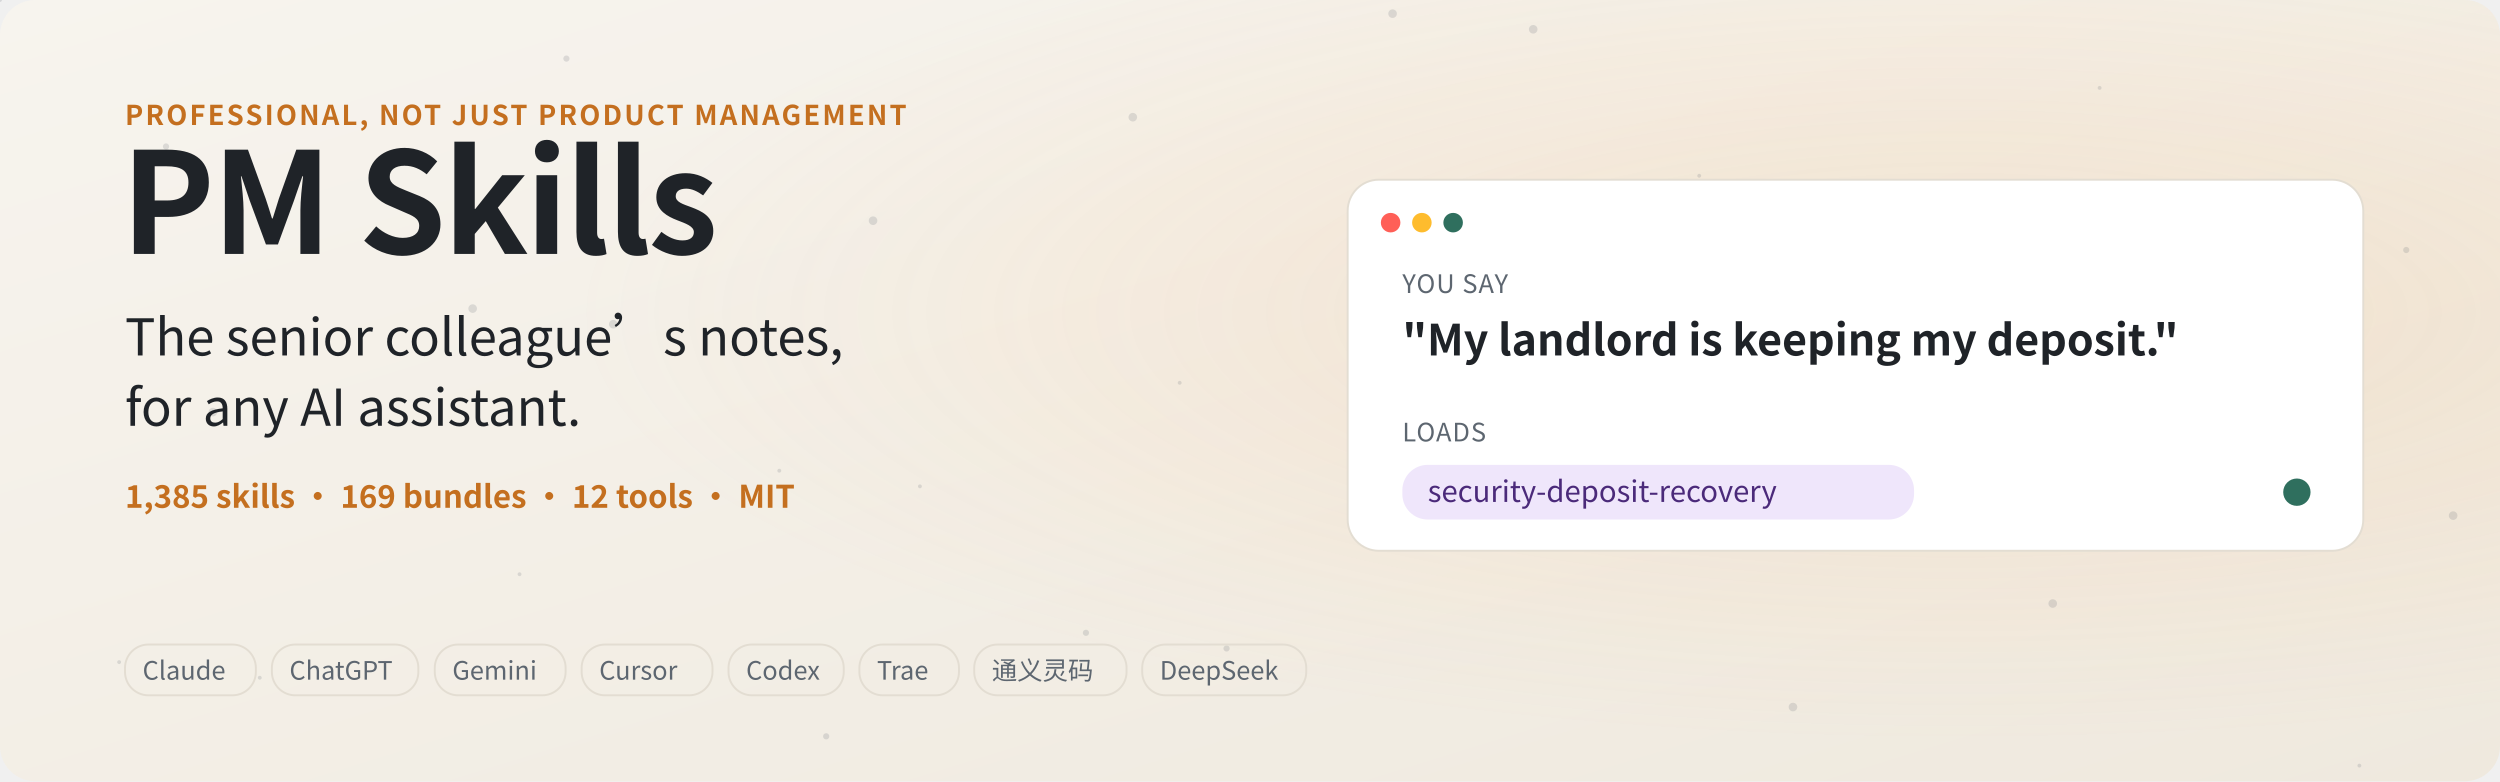
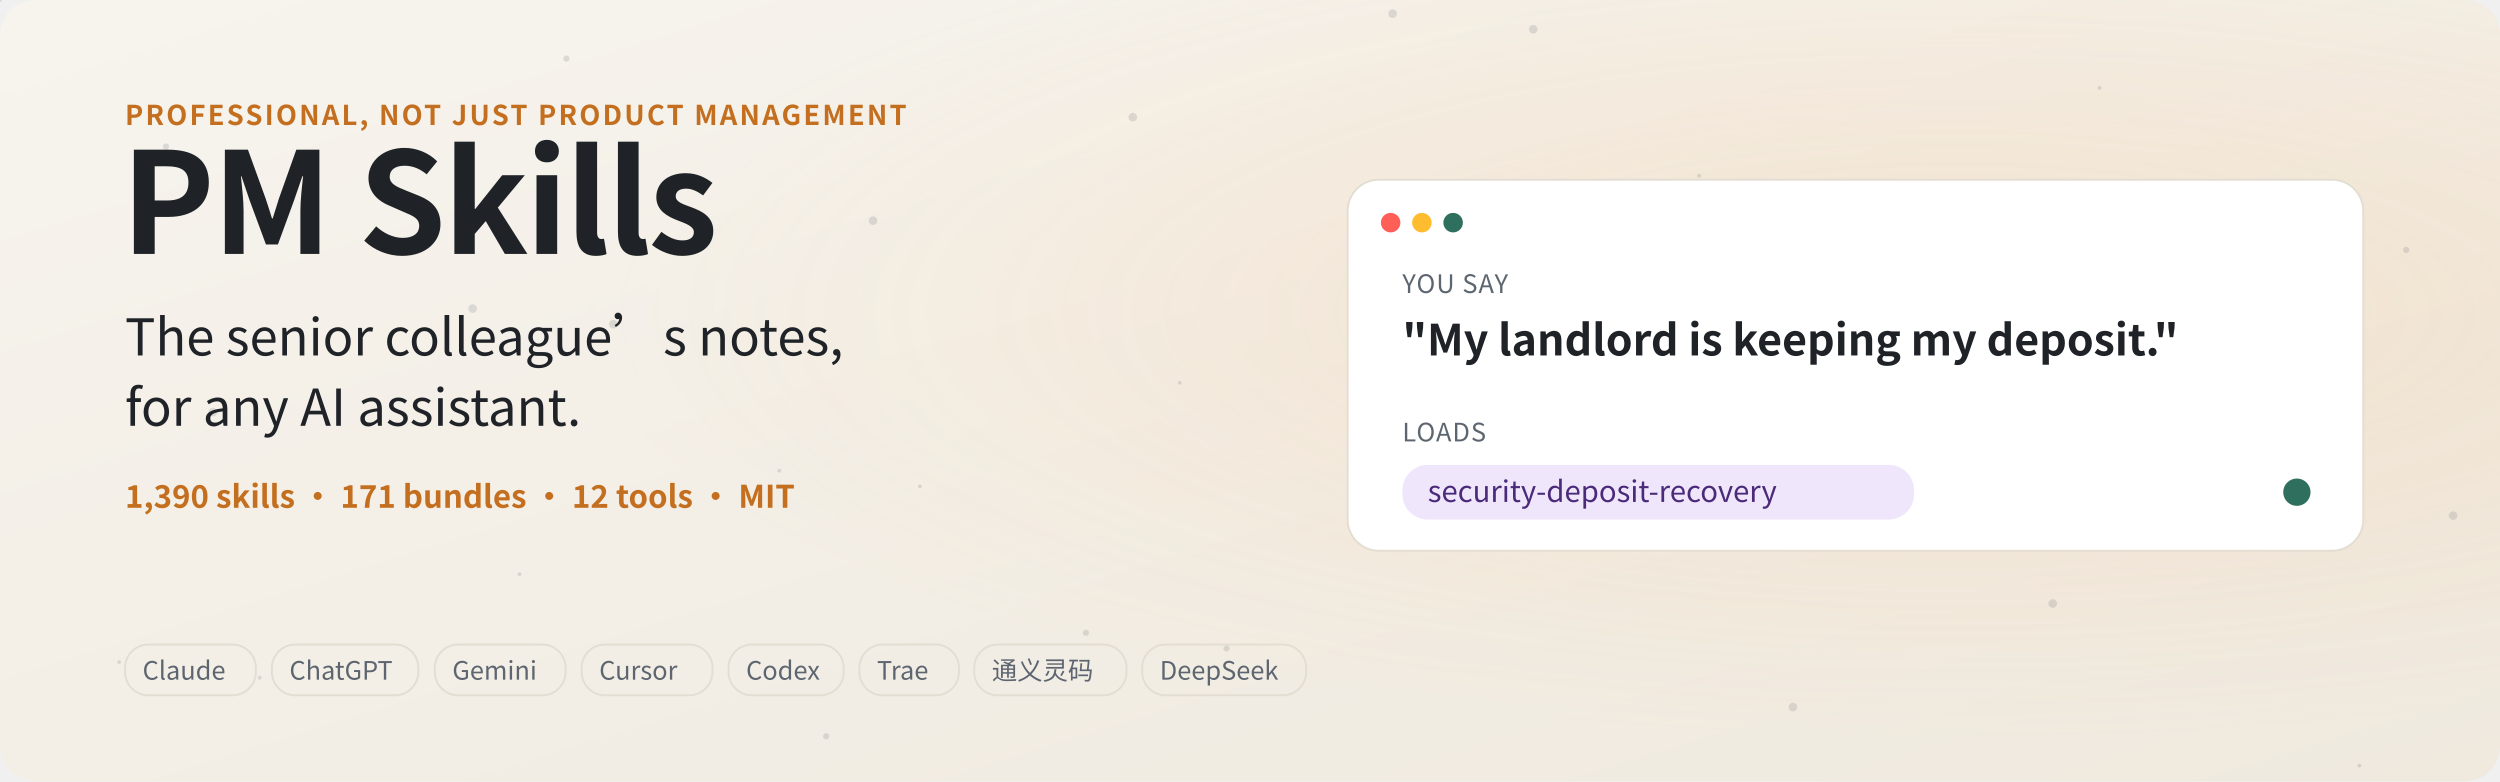
- <svg xmlns="http://www.w3.org/2000/svg" width="1280" height="400" viewBox="0 0 1280 400" role="img" aria-label="PM Skills: 1,385 professional skills for any AI assistant">
+ <svg xmlns="http://www.w3.org/2000/svg" width="1280" height="400" viewBox="0 0 1280 400" role="img" aria-label="PM Skills: 1,390 professional skills for any AI assistant">
  <defs>
    <radialGradient id="glow" cx="78%" cy="40%" r="55%">
      <stop offset="0" stop-color="#f2a65a" stop-opacity=".16" />
      <stop offset="1" stop-color="#f2a65a" stop-opacity="0" />
    </radialGradient>
    <linearGradient id="bgg" x1="0" y1="0" x2="1" y2="1">
      <stop offset="0" stop-color="#f7f4ee" />
      <stop offset="1" stop-color="#efe9de" />
    </linearGradient>
  </defs>
  <style>
text{font-family:-apple-system,BlinkMacSystemFont,"Segoe UI","PingFang SC","Hiragino Sans","Apple SD Gothic Neo","Noto Sans CJK SC","Malgun Gothic","Microsoft YaHei",sans-serif}
@keyframes s0{0%{opacity:0}2.67%{opacity:1}17.33%{opacity:1}20%{opacity:0}100%{opacity:0}}.s0{opacity:1;animation:s0 15s infinite}@keyframes s1{0%{opacity:0}20%{opacity:0}22.67%{opacity:1}37.33%{opacity:1}40%{opacity:0}100%{opacity:0}}.s1{opacity:0;animation:s1 15s infinite}@keyframes s2{0%{opacity:0}40%{opacity:0}42.67%{opacity:1}57.33%{opacity:1}60%{opacity:0}100%{opacity:0}}.s2{opacity:0;animation:s2 15s infinite}@keyframes s3{0%{opacity:0}60%{opacity:0}62.67%{opacity:1}77.33%{opacity:1}80%{opacity:0}100%{opacity:0}}.s3{opacity:0;animation:s3 15s infinite}@keyframes s4{0%{opacity:0}80%{opacity:0}82.67%{opacity:1}97.33%{opacity:1}100%{opacity:0}100%{opacity:0}}.s4{opacity:0;animation:s4 15s infinite}
@keyframes pulse{0%,100%{opacity:.55}50%{opacity:1}}.pulse{animation:pulse 3s ease-in-out infinite}
@keyframes rise{from{opacity:0;transform:translateY(8px)}to{opacity:1;transform:none}}.rise{animation:rise .9s ease-out both}
@media (prefers-reduced-motion: reduce){.s0{animation:none;opacity:1}.s1{animation:none;opacity:0}.s2{animation:none;opacity:0}.s3{animation:none;opacity:0}.s4{animation:none;opacity:0}.pulse,.rise{animation:none;opacity:1}}
</style>
  <rect width="1280" height="400" rx="18" fill="url(#bgg)" />
  <rect width="1280" height="400" rx="18" fill="url(#glow)" />
  <circle cx="0" cy="0" r="1" fill="#5d6670" opacity=".18" />
  <circle cx="157" cy="83" r="1.6" fill="#5d6670" opacity=".18" />
  <circle cx="314" cy="166" r="2.2" fill="#5d6670" opacity=".18" />
  <circle cx="471" cy="249" r="1" fill="#5d6670" opacity=".18" />
  <circle cx="628" cy="332" r="1.6" fill="#5d6670" opacity=".18" />
  <circle cx="785" cy="15" r="2.2" fill="#5d6670" opacity=".18" />
  <circle cx="942" cy="98" r="1" fill="#5d6670" opacity=".18" />
  <circle cx="1099" cy="181" r="1.6" fill="#5d6670" opacity=".18" />
  <circle cx="1256" cy="264" r="2.2" fill="#5d6670" opacity=".18" />
  <circle cx="133" cy="347" r="1" fill="#5d6670" opacity=".18" />
  <circle cx="290" cy="30" r="1.6" fill="#5d6670" opacity=".18" />
  <circle cx="447" cy="113" r="2.2" fill="#5d6670" opacity=".18" />
  <circle cx="604" cy="196" r="1" fill="#5d6670" opacity=".18" />
  <circle cx="761" cy="279" r="1.6" fill="#5d6670" opacity=".18" />
  <circle cx="918" cy="362" r="2.2" fill="#5d6670" opacity=".18" />
  <circle cx="1075" cy="45" r="1" fill="#5d6670" opacity=".18" />
  <circle cx="1232" cy="128" r="1.6" fill="#5d6670" opacity=".18" />
  <circle cx="109" cy="211" r="2.2" fill="#5d6670" opacity=".18" />
  <circle cx="266" cy="294" r="1" fill="#5d6670" opacity=".18" />
  <circle cx="423" cy="377" r="1.6" fill="#5d6670" opacity=".18" />
  <circle cx="580" cy="60" r="2.2" fill="#5d6670" opacity=".18" />
  <circle cx="737" cy="143" r="1" fill="#5d6670" opacity=".18" />
  <circle cx="894" cy="226" r="1.6" fill="#5d6670" opacity=".18" />
  <circle cx="1051" cy="309" r="2.2" fill="#5d6670" opacity=".18" />
  <circle cx="1208" cy="392" r="1" fill="#5d6670" opacity=".18" />
  <circle cx="85" cy="75" r="1.6" fill="#5d6670" opacity=".18" />
  <circle cx="242" cy="158" r="2.2" fill="#5d6670" opacity=".18" />
  <circle cx="399" cy="241" r="1" fill="#5d6670" opacity=".18" />
  <circle cx="556" cy="324" r="1.6" fill="#5d6670" opacity=".18" />
  <circle cx="713" cy="7" r="2.2" fill="#5d6670" opacity=".18" />
  <circle cx="870" cy="90" r="1" fill="#5d6670" opacity=".18" />
  <circle cx="1027" cy="173" r="1.6" fill="#5d6670" opacity=".18" />
  <circle cx="1184" cy="256" r="2.2" fill="#5d6670" opacity=".18" />
  <circle cx="61" cy="339" r="1" fill="#5d6670" opacity=".18" />
  <g class="rise">
    <text x="64" y="64" font-size="14" font-weight="700" fill="#c46f1f" letter-spacing=".08em">PROFESSIONAL, NOT JUST PRODUCT MANAGEMENT</text>
    <text x="62" y="130" font-size="72" font-weight="800" fill="#1f2328" letter-spacing="-.02em">PM Skills</text>
    <text x="64" y="182" font-size="26" fill="#1f2328">The senior colleague’s notes,</text>
    <text x="64" y="218" font-size="26" fill="#1f2328">for any AI assistant.</text>
-     <text x="64" y="260" font-size="16" font-weight="600" fill="#c46f1f">1,385 skills · 169 bundles · 12 tools · MIT</text>
+     <text x="64" y="260" font-size="16" font-weight="600" fill="#c46f1f">1,390 skills · 171 bundles · 12 tools · MIT</text>
  </g>
  <rect x="64" y="330" rx="12" height="26" width="67" fill="none" stroke="#e3ddd2" />
  <text x="73" y="348" font-size="13" fill="#5d6670">Claude</text>
  <rect x="139.2" y="330" rx="12" height="26" width="75" fill="none" stroke="#e3ddd2" />
  <text x="148.2" y="348" font-size="13" fill="#5d6670">ChatGPT</text>
  <rect x="222.6" y="330" rx="12" height="26" width="67" fill="none" stroke="#e3ddd2" />
  <text x="231.6" y="348" font-size="13" fill="#5d6670">Gemini</text>
  <rect x="297.8" y="330" rx="12" height="26" width="67" fill="none" stroke="#e3ddd2" />
  <text x="306.8" y="348" font-size="13" fill="#5d6670">Cursor</text>
  <rect x="373" y="330" rx="12" height="26" width="59" fill="none" stroke="#e3ddd2" />
  <text x="382" y="348" font-size="13" fill="#5d6670">Codex</text>
  <rect x="440" y="330" rx="12" height="26" width="51" fill="none" stroke="#e3ddd2" />
  <text x="449" y="348" font-size="13" fill="#5d6670">Trae</text>
  <rect x="498.8" y="330" rx="12" height="26" width="78" fill="none" stroke="#e3ddd2" />
  <text x="507.8" y="348" font-size="13" fill="#5d6670">通义灵码</text>
  <rect x="584.8" y="330" rx="12" height="26" width="84" fill="none" stroke="#e3ddd2" />
  <text x="593.8" y="348" font-size="13" fill="#5d6670">DeepSeek</text>
  <g>
    <rect x="690" y="92" width="520" height="190" rx="16" fill="#ffffff" stroke="#e3ddd2" />
    <circle cx="712" cy="114" r="5" fill="#ff5f57" />
    <circle cx="728" cy="114" r="5" fill="#febc2e" />
    <circle class="pulse" cx="744" cy="114" r="5" fill="#2f6f5e" />
    <g class="s0">
      <text x="718" y="150" font-size="13" fill="#5d6670" letter-spacing=".04em">YOU SAY</text>
      <text x="718" y="182" font-size="22" font-weight="600" fill="#1f2328">"My landlord is keeping my deposit."</text>
      <text x="718" y="226" font-size="13" fill="#5d6670" letter-spacing=".04em">LOADS</text>
      <rect x="718" y="238" rx="13" height="28" width="262" fill="#efe6fb" />
      <text x="731" y="257" font-size="15" font-family="ui-monospace,SFMono-Regular,Menlo,monospace" fill="#4b2a7a">security-deposit-recovery</text>
      <circle cx="1176" cy="252" r="7" fill="#2f6f5e" />
    </g>
    <g class="s1">
      <text x="718" y="150" font-size="13" fill="#5d6670" letter-spacing=".04em">YOU SAY</text>
      <text x="718" y="182" font-size="22" font-weight="600" fill="#1f2328">"Write the PRD for referrals."</text>
      <text x="718" y="226" font-size="13" fill="#5d6670" letter-spacing=".04em">LOADS</text>
      <rect x="718" y="238" rx="13" height="28" width="137.2" fill="#efe6fb" />
      <text x="731" y="257" font-size="15" font-family="ui-monospace,SFMono-Regular,Menlo,monospace" fill="#4b2a7a">prd-template</text>
      <circle cx="1176" cy="252" r="7" fill="#2f6f5e" />
    </g>
    <g class="s2">
      <text x="718" y="150" font-size="13" fill="#5d6670" letter-spacing=".04em">YOU SAY</text>
      <text x="718" y="182" font-size="22" font-weight="600" fill="#1f2328">"帮我写这周的周报"</text>
      <text x="718" y="226" font-size="13" fill="#5d6670" letter-spacing=".04em">LOADS</text>
      <rect x="718" y="238" rx="13" height="28" width="175.6" fill="#efe6fb" />
      <text x="731" y="257" font-size="15" font-family="ui-monospace,SFMono-Regular,Menlo,monospace" fill="#4b2a7a">cn-weekly-report</text>
      <circle cx="1176" cy="252" r="7" fill="#2f6f5e" />
    </g>
    <g class="s3">
      <text x="718" y="150" font-size="13" fill="#5d6670" letter-spacing=".04em">YOU SAY</text>
      <text x="718" y="182" font-size="22" font-weight="600" fill="#1f2328">"연말정산 어떻게 해요?"</text>
      <text x="718" y="226" font-size="13" fill="#5d6670" letter-spacing=".04em">LOADS</text>
      <rect x="718" y="238" rx="13" height="28" width="271.6" fill="#efe6fb" />
      <text x="731" y="257" font-size="15" font-family="ui-monospace,SFMono-Regular,Menlo,monospace" fill="#4b2a7a">kr-year-end-tax-settlement</text>
      <circle cx="1176" cy="252" r="7" fill="#2f6f5e" />
    </g>
    <g class="s4">
      <text x="718" y="150" font-size="13" fill="#5d6670" letter-spacing=".04em">YOU SAY</text>
      <text x="718" y="182" font-size="22" font-weight="600" fill="#1f2328">"Should we ship on Friday?"</text>
      <text x="718" y="226" font-size="13" fill="#5d6670" letter-spacing=".04em">LOADS</text>
      <rect x="718" y="238" rx="13" height="28" width="137.2" fill="#efe6fb" />
      <text x="731" y="257" font-size="15" font-family="ui-monospace,SFMono-Regular,Menlo,monospace" fill="#4b2a7a">ship-or-slip</text>
      <circle cx="1176" cy="252" r="7" fill="#2f6f5e" />
    </g>
  </g>
</svg>
